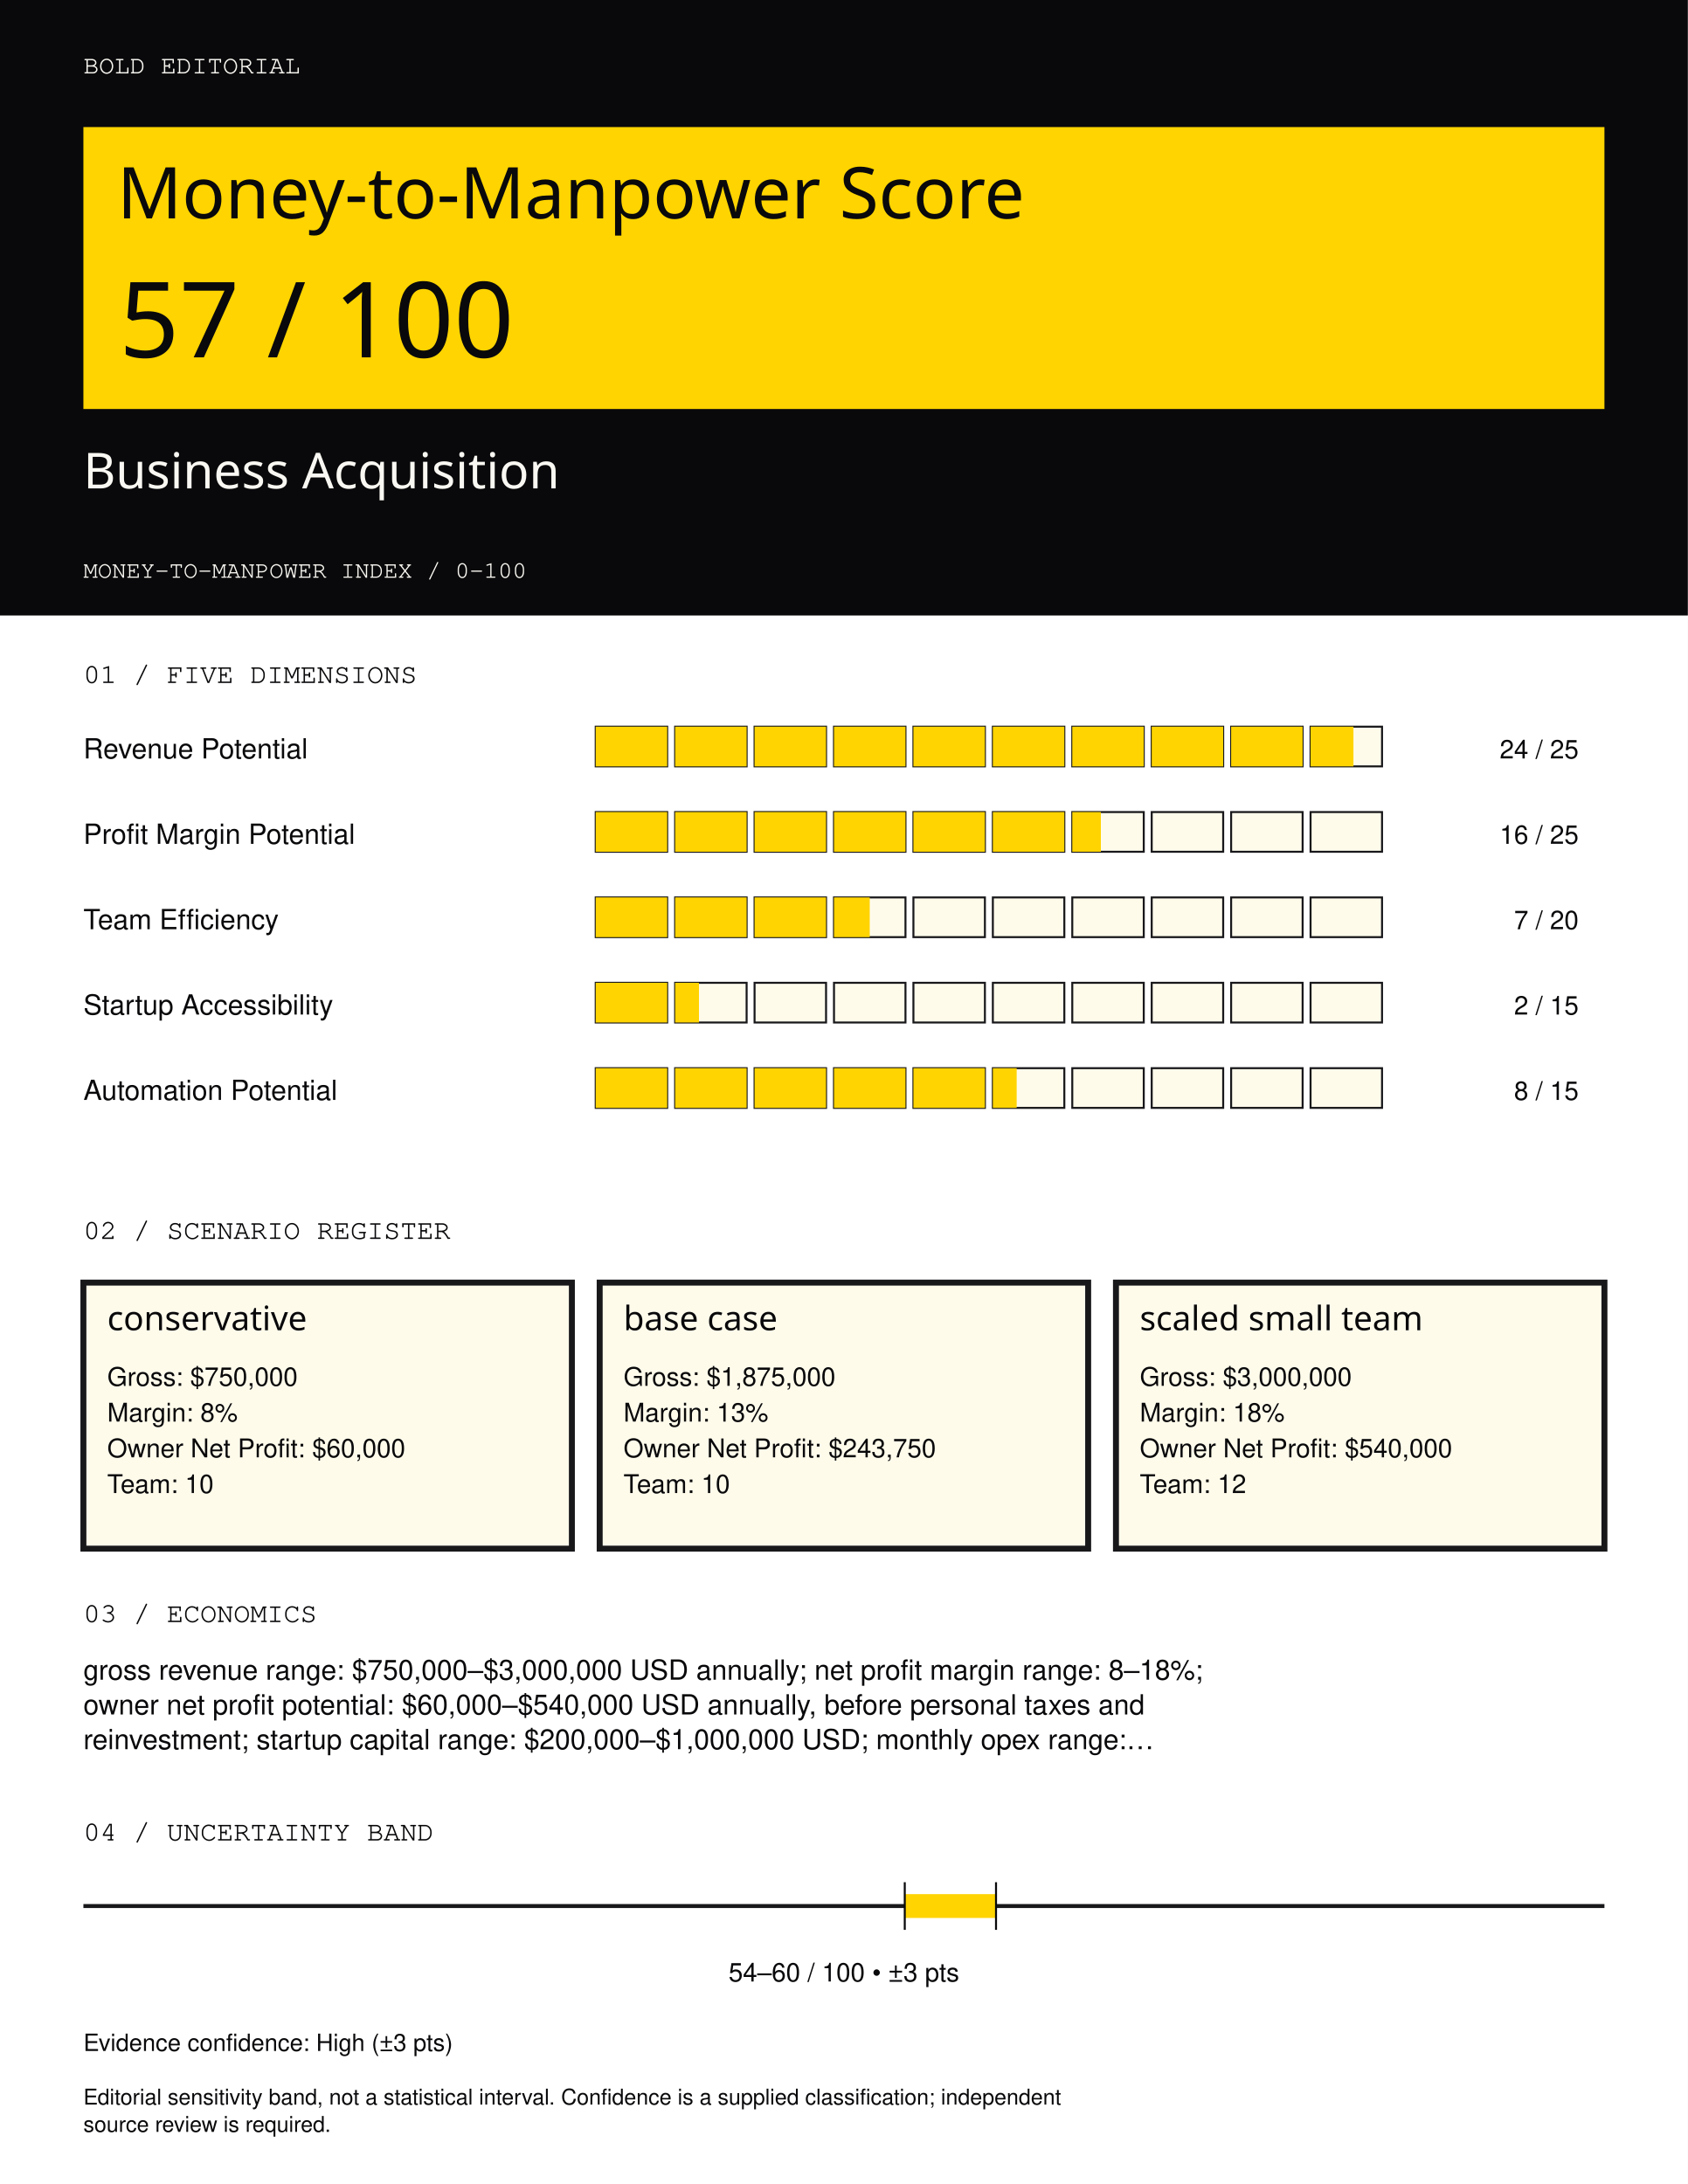
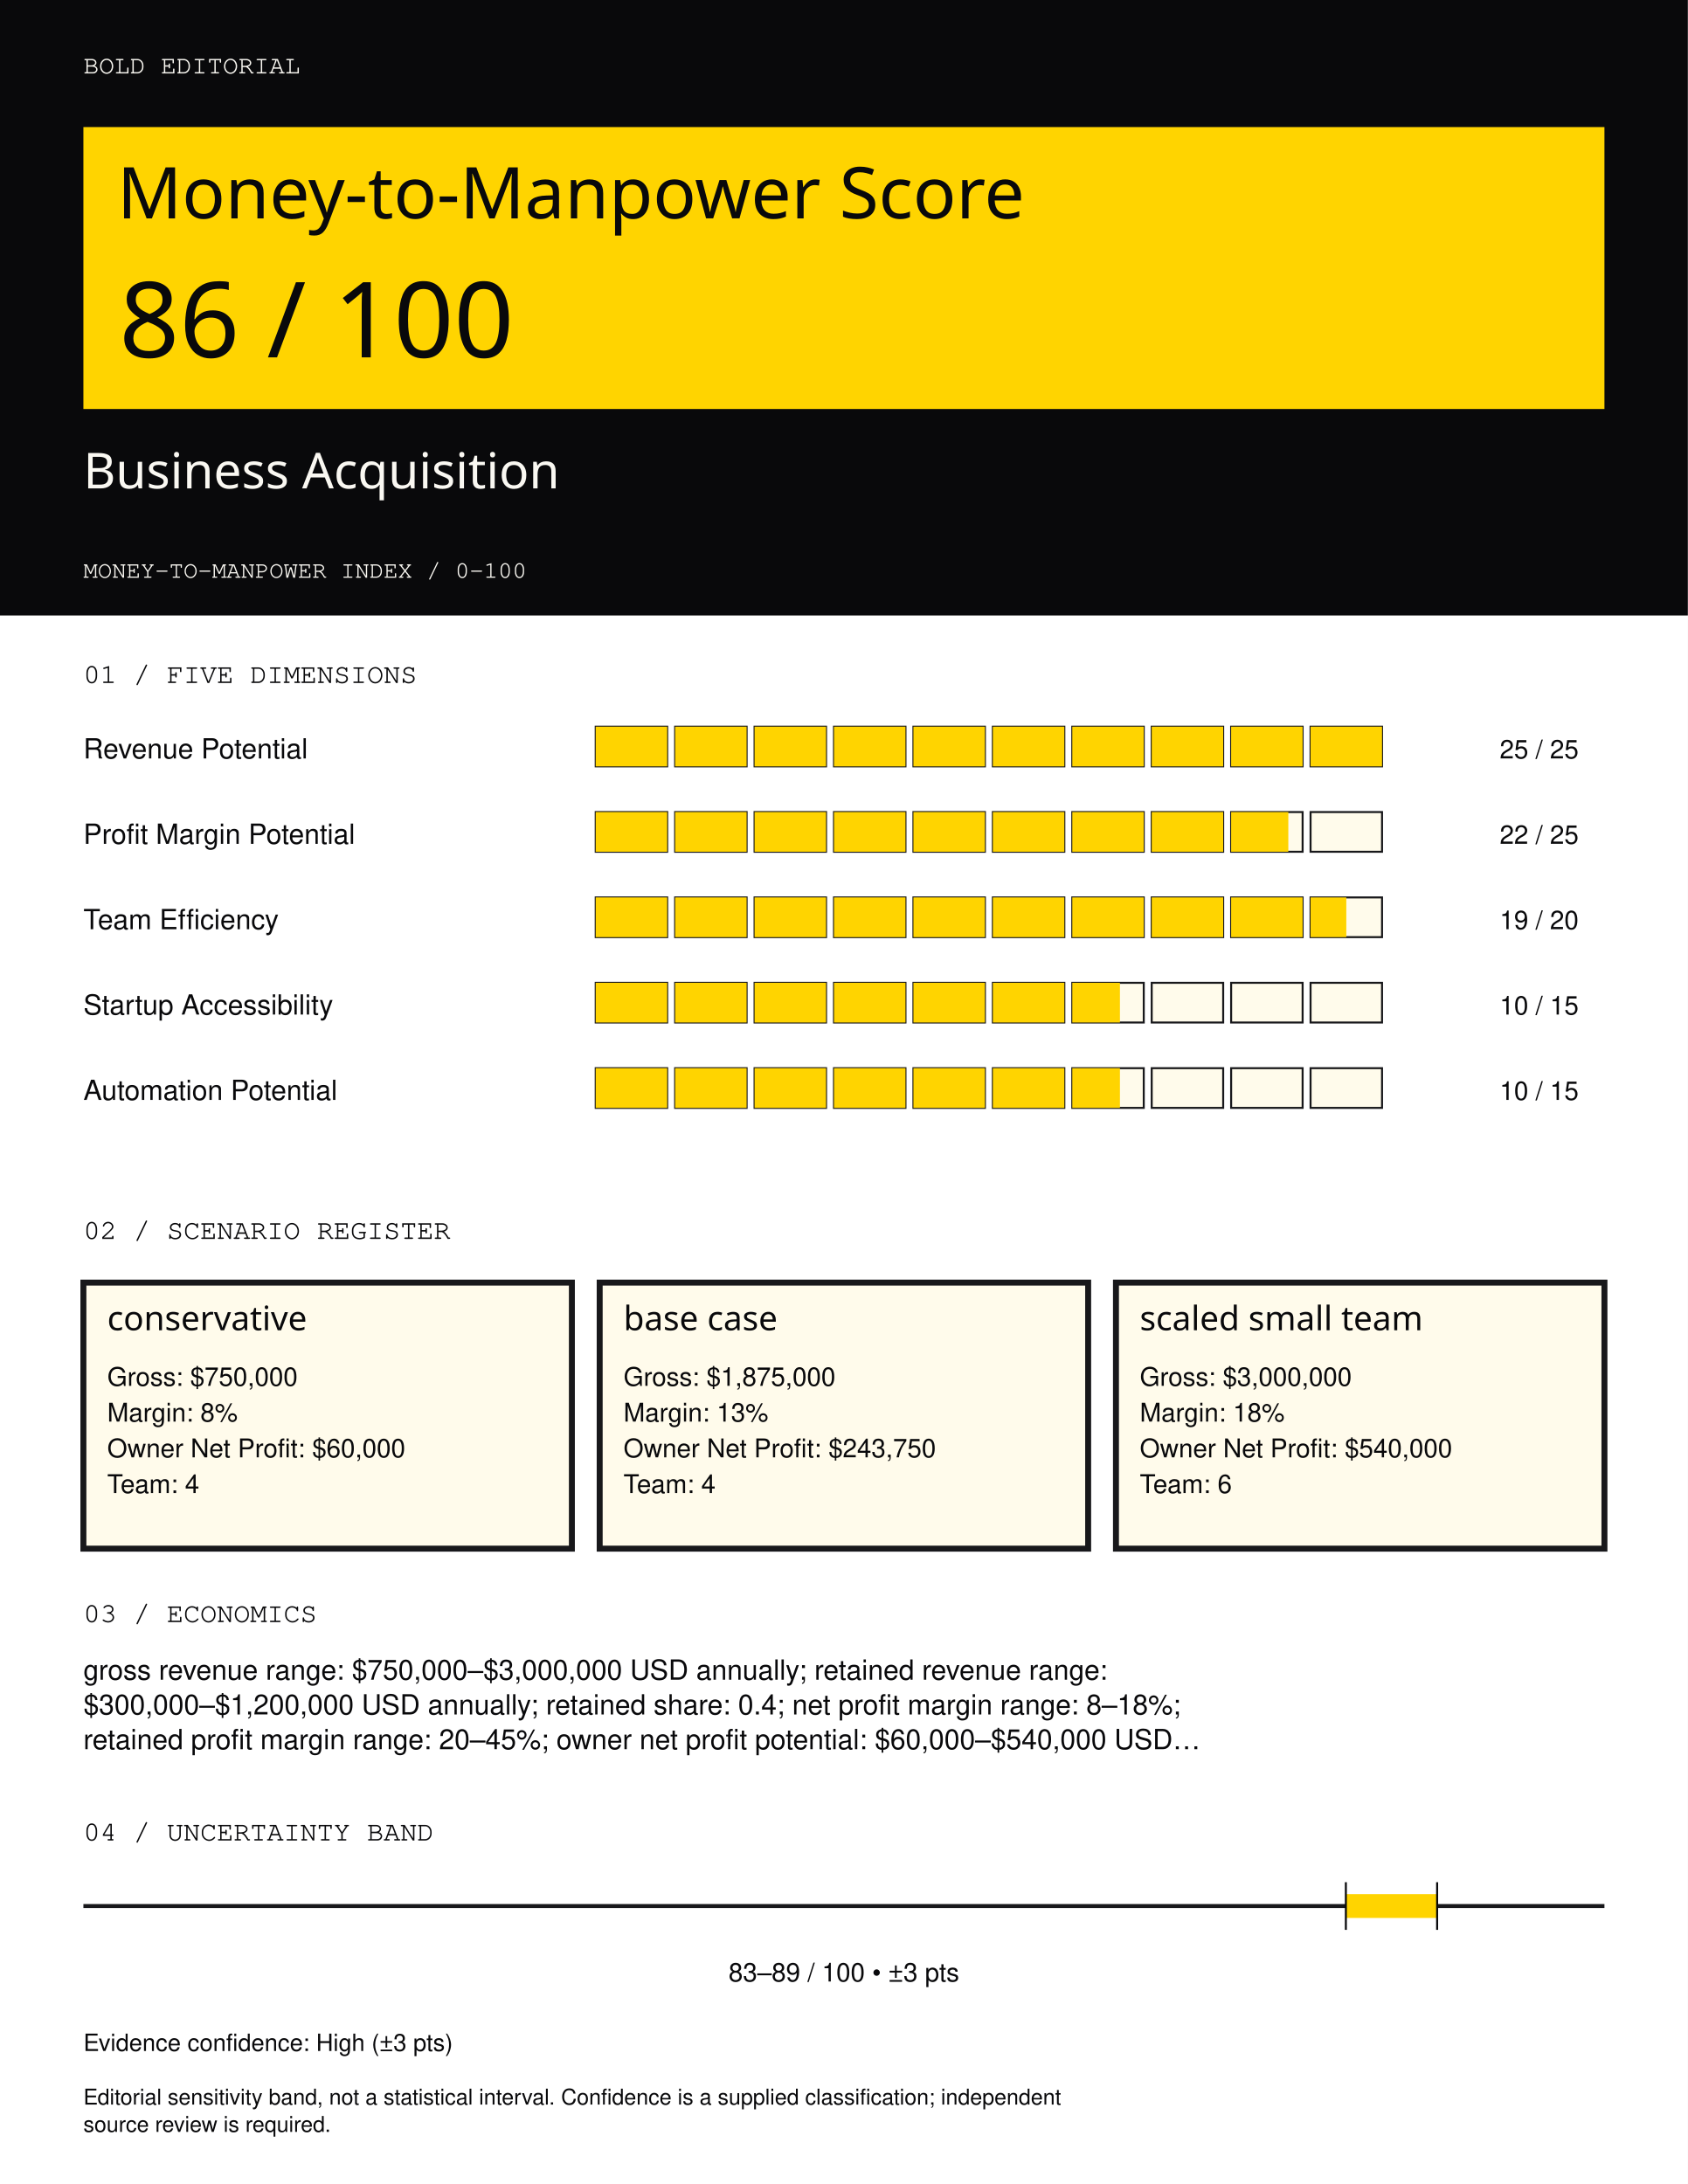
<svg xmlns="http://www.w3.org/2000/svg" viewBox="0 0 850 1100" role="img">
  <rect x="0" y="0" width="850" height="1100" fill="#FFFFFF" stroke="none" stroke-width="1" />
  <rect x="0" y="0" width="850" height="310" fill="#09090B" stroke="none" stroke-width="1" />
  <text x="42" y="37" font-family="Courier, monospace" font-size="13" fill="#FAF8F2" text-anchor="start" style="font-variant-numeric:tabular-nums">
    <tspan x="42" dy="0">BOLD EDITORIAL</tspan>
  </text>
  <rect x="42" y="64" width="766" height="142" fill="#FFD400" stroke="none" stroke-width="1" />
  <text x="59" y="110" font-family="'Arial Narrow', Impact, sans-serif" font-size="36" fill="#09090B" text-anchor="start" style="font-variant-numeric:tabular-nums">
    <tspan x="59" dy="0">Money-to-Manpower Score</tspan>
  </text>
  <text x="60" y="180" font-family="'Arial Narrow', Impact, sans-serif" font-size="53" fill="#09090B" text-anchor="start" style="font-variant-numeric:tabular-nums">
-     <tspan x="60" dy="0">57 / 100</tspan>
+     <tspan x="60" dy="0">86 / 100</tspan>
  </text>
  <text x="42" y="246" font-family="'Arial Narrow', Impact, sans-serif" font-size="25" fill="#FAF8F2" text-anchor="start" style="font-variant-numeric:tabular-nums">
    <tspan x="42" dy="0">Business Acquisition</tspan>
  </text>
  <text x="42" y="291" font-family="Courier, monospace" font-size="12" fill="#FAF8F2" text-anchor="start" style="font-variant-numeric:tabular-nums">
    <tspan x="42" dy="0">MONEY-TO-MANPOWER INDEX / 0-100</tspan>
  </text>
  <text x="42" y="344" font-family="Courier, monospace" font-size="14" fill="#09090B" text-anchor="start" style="font-variant-numeric:tabular-nums">
    <tspan x="42" dy="0">01 / FIVE DIMENSIONS</tspan>
  </text>
  <text x="42" y="382" font-family="Helvetica, Arial, sans-serif" font-size="14" fill="#09090B" text-anchor="start" style="font-variant-numeric:tabular-nums">
    <tspan x="42" dy="0">Revenue Potential</tspan>
  </text>
  <text x="795" y="382" font-family="Helvetica, Arial, sans-serif" font-size="13" fill="#09090B" text-anchor="end" style="font-variant-numeric:tabular-nums">
-     <tspan x="795" dy="0">24 / 25</tspan>
+     <tspan x="795" dy="0">25 / 25</tspan>
  </text>
  <rect x="300" y="366" width="36" height="20" fill="#FFFBEB" stroke="#18181B" stroke-width="1" />
  <rect x="300" y="366" width="36" height="20" fill="#FFD400" stroke="none" stroke-width="1" />
  <rect x="340" y="366" width="36" height="20" fill="#FFFBEB" stroke="#18181B" stroke-width="1" />
  <rect x="340" y="366" width="36" height="20" fill="#FFD400" stroke="none" stroke-width="1" />
  <rect x="380" y="366" width="36" height="20" fill="#FFFBEB" stroke="#18181B" stroke-width="1" />
  <rect x="380" y="366" width="36" height="20" fill="#FFD400" stroke="none" stroke-width="1" />
  <rect x="420" y="366" width="36" height="20" fill="#FFFBEB" stroke="#18181B" stroke-width="1" />
  <rect x="420" y="366" width="36" height="20" fill="#FFD400" stroke="none" stroke-width="1" />
  <rect x="460" y="366" width="36" height="20" fill="#FFFBEB" stroke="#18181B" stroke-width="1" />
  <rect x="460" y="366" width="36" height="20" fill="#FFD400" stroke="none" stroke-width="1" />
  <rect x="500" y="366" width="36" height="20" fill="#FFFBEB" stroke="#18181B" stroke-width="1" />
  <rect x="500" y="366" width="36" height="20" fill="#FFD400" stroke="none" stroke-width="1" />
  <rect x="540" y="366" width="36" height="20" fill="#FFFBEB" stroke="#18181B" stroke-width="1" />
  <rect x="540" y="366" width="36" height="20" fill="#FFD400" stroke="none" stroke-width="1" />
  <rect x="580" y="366" width="36" height="20" fill="#FFFBEB" stroke="#18181B" stroke-width="1" />
  <rect x="580" y="366" width="36" height="20" fill="#FFD400" stroke="none" stroke-width="1" />
  <rect x="620" y="366" width="36" height="20" fill="#FFFBEB" stroke="#18181B" stroke-width="1" />
  <rect x="620" y="366" width="36" height="20" fill="#FFD400" stroke="none" stroke-width="1" />
  <rect x="660" y="366" width="36" height="20" fill="#FFFBEB" stroke="#18181B" stroke-width="1" />
-   <rect x="660" y="366" width="21.6" height="20" fill="#FFD400" stroke="none" stroke-width="1" />
+   <rect x="660" y="366" width="36" height="20" fill="#FFD400" stroke="none" stroke-width="1" />
  <text x="42" y="425" font-family="Helvetica, Arial, sans-serif" font-size="14" fill="#09090B" text-anchor="start" style="font-variant-numeric:tabular-nums">
    <tspan x="42" dy="0">Profit Margin Potential</tspan>
  </text>
  <text x="795" y="425" font-family="Helvetica, Arial, sans-serif" font-size="13" fill="#09090B" text-anchor="end" style="font-variant-numeric:tabular-nums">
-     <tspan x="795" dy="0">16 / 25</tspan>
+     <tspan x="795" dy="0">22 / 25</tspan>
  </text>
  <rect x="300" y="409" width="36" height="20" fill="#FFFBEB" stroke="#18181B" stroke-width="1" />
  <rect x="300" y="409" width="36" height="20" fill="#FFD400" stroke="none" stroke-width="1" />
  <rect x="340" y="409" width="36" height="20" fill="#FFFBEB" stroke="#18181B" stroke-width="1" />
  <rect x="340" y="409" width="36" height="20" fill="#FFD400" stroke="none" stroke-width="1" />
  <rect x="380" y="409" width="36" height="20" fill="#FFFBEB" stroke="#18181B" stroke-width="1" />
  <rect x="380" y="409" width="36" height="20" fill="#FFD400" stroke="none" stroke-width="1" />
  <rect x="420" y="409" width="36" height="20" fill="#FFFBEB" stroke="#18181B" stroke-width="1" />
  <rect x="420" y="409" width="36" height="20" fill="#FFD400" stroke="none" stroke-width="1" />
  <rect x="460" y="409" width="36" height="20" fill="#FFFBEB" stroke="#18181B" stroke-width="1" />
  <rect x="460" y="409" width="36" height="20" fill="#FFD400" stroke="none" stroke-width="1" />
  <rect x="500" y="409" width="36" height="20" fill="#FFFBEB" stroke="#18181B" stroke-width="1" />
  <rect x="500" y="409" width="36" height="20" fill="#FFD400" stroke="none" stroke-width="1" />
  <rect x="540" y="409" width="36" height="20" fill="#FFFBEB" stroke="#18181B" stroke-width="1" />
-   <rect x="540" y="409" width="14.4" height="20" fill="#FFD400" stroke="none" stroke-width="1" />
+   <rect x="540" y="409" width="36" height="20" fill="#FFD400" stroke="none" stroke-width="1" />
  <rect x="580" y="409" width="36" height="20" fill="#FFFBEB" stroke="#18181B" stroke-width="1" />
-   <rect x="580" y="409" width="0" height="20" fill="#FFD400" stroke="none" stroke-width="1" />
+   <rect x="580" y="409" width="36" height="20" fill="#FFD400" stroke="none" stroke-width="1" />
  <rect x="620" y="409" width="36" height="20" fill="#FFFBEB" stroke="#18181B" stroke-width="1" />
-   <rect x="620" y="409" width="0" height="20" fill="#FFD400" stroke="none" stroke-width="1" />
+   <rect x="620" y="409" width="28.8" height="20" fill="#FFD400" stroke="none" stroke-width="1" />
  <rect x="660" y="409" width="36" height="20" fill="#FFFBEB" stroke="#18181B" stroke-width="1" />
  <rect x="660" y="409" width="0" height="20" fill="#FFD400" stroke="none" stroke-width="1" />
  <text x="42" y="468" font-family="Helvetica, Arial, sans-serif" font-size="14" fill="#09090B" text-anchor="start" style="font-variant-numeric:tabular-nums">
    <tspan x="42" dy="0">Team Efficiency</tspan>
  </text>
  <text x="795" y="468" font-family="Helvetica, Arial, sans-serif" font-size="13" fill="#09090B" text-anchor="end" style="font-variant-numeric:tabular-nums">
-     <tspan x="795" dy="0">7 / 20</tspan>
+     <tspan x="795" dy="0">19 / 20</tspan>
  </text>
  <rect x="300" y="452" width="36" height="20" fill="#FFFBEB" stroke="#18181B" stroke-width="1" />
  <rect x="300" y="452" width="36" height="20" fill="#FFD400" stroke="none" stroke-width="1" />
  <rect x="340" y="452" width="36" height="20" fill="#FFFBEB" stroke="#18181B" stroke-width="1" />
  <rect x="340" y="452" width="36" height="20" fill="#FFD400" stroke="none" stroke-width="1" />
  <rect x="380" y="452" width="36" height="20" fill="#FFFBEB" stroke="#18181B" stroke-width="1" />
  <rect x="380" y="452" width="36" height="20" fill="#FFD400" stroke="none" stroke-width="1" />
  <rect x="420" y="452" width="36" height="20" fill="#FFFBEB" stroke="#18181B" stroke-width="1" />
-   <rect x="420" y="452" width="18.0" height="20" fill="#FFD400" stroke="none" stroke-width="1" />
+   <rect x="420" y="452" width="36" height="20" fill="#FFD400" stroke="none" stroke-width="1" />
  <rect x="460" y="452" width="36" height="20" fill="#FFFBEB" stroke="#18181B" stroke-width="1" />
-   <rect x="460" y="452" width="0" height="20" fill="#FFD400" stroke="none" stroke-width="1" />
+   <rect x="460" y="452" width="36" height="20" fill="#FFD400" stroke="none" stroke-width="1" />
  <rect x="500" y="452" width="36" height="20" fill="#FFFBEB" stroke="#18181B" stroke-width="1" />
-   <rect x="500" y="452" width="0" height="20" fill="#FFD400" stroke="none" stroke-width="1" />
+   <rect x="500" y="452" width="36" height="20" fill="#FFD400" stroke="none" stroke-width="1" />
  <rect x="540" y="452" width="36" height="20" fill="#FFFBEB" stroke="#18181B" stroke-width="1" />
-   <rect x="540" y="452" width="0" height="20" fill="#FFD400" stroke="none" stroke-width="1" />
+   <rect x="540" y="452" width="36" height="20" fill="#FFD400" stroke="none" stroke-width="1" />
  <rect x="580" y="452" width="36" height="20" fill="#FFFBEB" stroke="#18181B" stroke-width="1" />
-   <rect x="580" y="452" width="0" height="20" fill="#FFD400" stroke="none" stroke-width="1" />
+   <rect x="580" y="452" width="36" height="20" fill="#FFD400" stroke="none" stroke-width="1" />
  <rect x="620" y="452" width="36" height="20" fill="#FFFBEB" stroke="#18181B" stroke-width="1" />
-   <rect x="620" y="452" width="0" height="20" fill="#FFD400" stroke="none" stroke-width="1" />
+   <rect x="620" y="452" width="36" height="20" fill="#FFD400" stroke="none" stroke-width="1" />
  <rect x="660" y="452" width="36" height="20" fill="#FFFBEB" stroke="#18181B" stroke-width="1" />
-   <rect x="660" y="452" width="0" height="20" fill="#FFD400" stroke="none" stroke-width="1" />
+   <rect x="660" y="452" width="18.0" height="20" fill="#FFD400" stroke="none" stroke-width="1" />
  <text x="42" y="511" font-family="Helvetica, Arial, sans-serif" font-size="14" fill="#09090B" text-anchor="start" style="font-variant-numeric:tabular-nums">
    <tspan x="42" dy="0">Startup Accessibility</tspan>
  </text>
  <text x="795" y="511" font-family="Helvetica, Arial, sans-serif" font-size="13" fill="#09090B" text-anchor="end" style="font-variant-numeric:tabular-nums">
-     <tspan x="795" dy="0">2 / 15</tspan>
+     <tspan x="795" dy="0">10 / 15</tspan>
  </text>
  <rect x="300" y="495" width="36" height="20" fill="#FFFBEB" stroke="#18181B" stroke-width="1" />
  <rect x="300" y="495" width="36" height="20" fill="#FFD400" stroke="none" stroke-width="1" />
  <rect x="340" y="495" width="36" height="20" fill="#FFFBEB" stroke="#18181B" stroke-width="1" />
-   <rect x="340" y="495" width="12" height="20" fill="#FFD400" stroke="none" stroke-width="1" />
+   <rect x="340" y="495" width="36" height="20" fill="#FFD400" stroke="none" stroke-width="1" />
  <rect x="380" y="495" width="36" height="20" fill="#FFFBEB" stroke="#18181B" stroke-width="1" />
-   <rect x="380" y="495" width="0" height="20" fill="#FFD400" stroke="none" stroke-width="1" />
+   <rect x="380" y="495" width="36" height="20" fill="#FFD400" stroke="none" stroke-width="1" />
  <rect x="420" y="495" width="36" height="20" fill="#FFFBEB" stroke="#18181B" stroke-width="1" />
-   <rect x="420" y="495" width="0" height="20" fill="#FFD400" stroke="none" stroke-width="1" />
+   <rect x="420" y="495" width="36" height="20" fill="#FFD400" stroke="none" stroke-width="1" />
  <rect x="460" y="495" width="36" height="20" fill="#FFFBEB" stroke="#18181B" stroke-width="1" />
-   <rect x="460" y="495" width="0" height="20" fill="#FFD400" stroke="none" stroke-width="1" />
+   <rect x="460" y="495" width="36" height="20" fill="#FFD400" stroke="none" stroke-width="1" />
  <rect x="500" y="495" width="36" height="20" fill="#FFFBEB" stroke="#18181B" stroke-width="1" />
-   <rect x="500" y="495" width="0" height="20" fill="#FFD400" stroke="none" stroke-width="1" />
+   <rect x="500" y="495" width="36" height="20" fill="#FFD400" stroke="none" stroke-width="1" />
  <rect x="540" y="495" width="36" height="20" fill="#FFFBEB" stroke="#18181B" stroke-width="1" />
-   <rect x="540" y="495" width="0" height="20" fill="#FFD400" stroke="none" stroke-width="1" />
+   <rect x="540" y="495" width="24" height="20" fill="#FFD400" stroke="none" stroke-width="1" />
  <rect x="580" y="495" width="36" height="20" fill="#FFFBEB" stroke="#18181B" stroke-width="1" />
  <rect x="580" y="495" width="0" height="20" fill="#FFD400" stroke="none" stroke-width="1" />
  <rect x="620" y="495" width="36" height="20" fill="#FFFBEB" stroke="#18181B" stroke-width="1" />
  <rect x="620" y="495" width="0" height="20" fill="#FFD400" stroke="none" stroke-width="1" />
  <rect x="660" y="495" width="36" height="20" fill="#FFFBEB" stroke="#18181B" stroke-width="1" />
  <rect x="660" y="495" width="0" height="20" fill="#FFD400" stroke="none" stroke-width="1" />
  <text x="42" y="554" font-family="Helvetica, Arial, sans-serif" font-size="14" fill="#09090B" text-anchor="start" style="font-variant-numeric:tabular-nums">
    <tspan x="42" dy="0">Automation Potential</tspan>
  </text>
  <text x="795" y="554" font-family="Helvetica, Arial, sans-serif" font-size="13" fill="#09090B" text-anchor="end" style="font-variant-numeric:tabular-nums">
-     <tspan x="795" dy="0">8 / 15</tspan>
+     <tspan x="795" dy="0">10 / 15</tspan>
  </text>
  <rect x="300" y="538" width="36" height="20" fill="#FFFBEB" stroke="#18181B" stroke-width="1" />
  <rect x="300" y="538" width="36" height="20" fill="#FFD400" stroke="none" stroke-width="1" />
  <rect x="340" y="538" width="36" height="20" fill="#FFFBEB" stroke="#18181B" stroke-width="1" />
  <rect x="340" y="538" width="36" height="20" fill="#FFD400" stroke="none" stroke-width="1" />
  <rect x="380" y="538" width="36" height="20" fill="#FFFBEB" stroke="#18181B" stroke-width="1" />
  <rect x="380" y="538" width="36" height="20" fill="#FFD400" stroke="none" stroke-width="1" />
  <rect x="420" y="538" width="36" height="20" fill="#FFFBEB" stroke="#18181B" stroke-width="1" />
  <rect x="420" y="538" width="36" height="20" fill="#FFD400" stroke="none" stroke-width="1" />
  <rect x="460" y="538" width="36" height="20" fill="#FFFBEB" stroke="#18181B" stroke-width="1" />
  <rect x="460" y="538" width="36" height="20" fill="#FFD400" stroke="none" stroke-width="1" />
  <rect x="500" y="538" width="36" height="20" fill="#FFFBEB" stroke="#18181B" stroke-width="1" />
-   <rect x="500" y="538" width="12" height="20" fill="#FFD400" stroke="none" stroke-width="1" />
+   <rect x="500" y="538" width="36" height="20" fill="#FFD400" stroke="none" stroke-width="1" />
  <rect x="540" y="538" width="36" height="20" fill="#FFFBEB" stroke="#18181B" stroke-width="1" />
-   <rect x="540" y="538" width="0" height="20" fill="#FFD400" stroke="none" stroke-width="1" />
+   <rect x="540" y="538" width="24" height="20" fill="#FFD400" stroke="none" stroke-width="1" />
  <rect x="580" y="538" width="36" height="20" fill="#FFFBEB" stroke="#18181B" stroke-width="1" />
  <rect x="580" y="538" width="0" height="20" fill="#FFD400" stroke="none" stroke-width="1" />
  <rect x="620" y="538" width="36" height="20" fill="#FFFBEB" stroke="#18181B" stroke-width="1" />
  <rect x="620" y="538" width="0" height="20" fill="#FFD400" stroke="none" stroke-width="1" />
  <rect x="660" y="538" width="36" height="20" fill="#FFFBEB" stroke="#18181B" stroke-width="1" />
  <rect x="660" y="538" width="0" height="20" fill="#FFD400" stroke="none" stroke-width="1" />
  <text x="42" y="624" font-family="Courier, monospace" font-size="14" fill="#09090B" text-anchor="start" style="font-variant-numeric:tabular-nums">
    <tspan x="42" dy="0">02 / SCENARIO REGISTER</tspan>
  </text>
  <rect x="42" y="646" width="246" height="134" fill="#FFFBEB" stroke="#18181B" stroke-width="3" />
  <text x="54" y="670" font-family="'Arial Narrow', Impact, sans-serif" font-size="17" fill="#09090B" text-anchor="start" style="font-variant-numeric:tabular-nums">
    <tspan x="54" dy="0">conservative</tspan>
  </text>
  <text x="54" y="698" font-family="Helvetica, Arial, sans-serif" font-size="13" fill="#09090B" text-anchor="start" style="font-variant-numeric:tabular-nums">
    <tspan x="54" dy="0">Gross: $750,000</tspan>
  </text>
  <text x="54" y="716" font-family="Helvetica, Arial, sans-serif" font-size="13" fill="#09090B" text-anchor="start" style="font-variant-numeric:tabular-nums">
    <tspan x="54" dy="0">Margin: 8%</tspan>
  </text>
  <text x="54" y="734" font-family="Helvetica, Arial, sans-serif" font-size="13" fill="#09090B" text-anchor="start" style="font-variant-numeric:tabular-nums">
    <tspan x="54" dy="0">Owner Net Profit: $60,000</tspan>
  </text>
  <text x="54" y="752" font-family="Helvetica, Arial, sans-serif" font-size="13" fill="#09090B" text-anchor="start" style="font-variant-numeric:tabular-nums">
-     <tspan x="54" dy="0">Team: 10</tspan>
+     <tspan x="54" dy="0">Team: 4</tspan>
  </text>
  <rect x="302" y="646" width="246" height="134" fill="#FFFBEB" stroke="#18181B" stroke-width="3" />
  <text x="314" y="670" font-family="'Arial Narrow', Impact, sans-serif" font-size="17" fill="#09090B" text-anchor="start" style="font-variant-numeric:tabular-nums">
    <tspan x="314" dy="0">base case</tspan>
  </text>
  <text x="314" y="698" font-family="Helvetica, Arial, sans-serif" font-size="13" fill="#09090B" text-anchor="start" style="font-variant-numeric:tabular-nums">
    <tspan x="314" dy="0">Gross: $1,875,000</tspan>
  </text>
  <text x="314" y="716" font-family="Helvetica, Arial, sans-serif" font-size="13" fill="#09090B" text-anchor="start" style="font-variant-numeric:tabular-nums">
    <tspan x="314" dy="0">Margin: 13%</tspan>
  </text>
  <text x="314" y="734" font-family="Helvetica, Arial, sans-serif" font-size="13" fill="#09090B" text-anchor="start" style="font-variant-numeric:tabular-nums">
    <tspan x="314" dy="0">Owner Net Profit: $243,750</tspan>
  </text>
  <text x="314" y="752" font-family="Helvetica, Arial, sans-serif" font-size="13" fill="#09090B" text-anchor="start" style="font-variant-numeric:tabular-nums">
-     <tspan x="314" dy="0">Team: 10</tspan>
+     <tspan x="314" dy="0">Team: 4</tspan>
  </text>
  <rect x="562" y="646" width="246" height="134" fill="#FFFBEB" stroke="#18181B" stroke-width="3" />
  <text x="574" y="670" font-family="'Arial Narrow', Impact, sans-serif" font-size="17" fill="#09090B" text-anchor="start" style="font-variant-numeric:tabular-nums">
    <tspan x="574" dy="0">scaled small team</tspan>
  </text>
  <text x="574" y="698" font-family="Helvetica, Arial, sans-serif" font-size="13" fill="#09090B" text-anchor="start" style="font-variant-numeric:tabular-nums">
    <tspan x="574" dy="0">Gross: $3,000,000</tspan>
  </text>
  <text x="574" y="716" font-family="Helvetica, Arial, sans-serif" font-size="13" fill="#09090B" text-anchor="start" style="font-variant-numeric:tabular-nums">
    <tspan x="574" dy="0">Margin: 18%</tspan>
  </text>
  <text x="574" y="734" font-family="Helvetica, Arial, sans-serif" font-size="13" fill="#09090B" text-anchor="start" style="font-variant-numeric:tabular-nums">
    <tspan x="574" dy="0">Owner Net Profit: $540,000</tspan>
  </text>
  <text x="574" y="752" font-family="Helvetica, Arial, sans-serif" font-size="13" fill="#09090B" text-anchor="start" style="font-variant-numeric:tabular-nums">
-     <tspan x="574" dy="0">Team: 12</tspan>
+     <tspan x="574" dy="0">Team: 6</tspan>
  </text>
  <text x="42" y="817" font-family="Courier, monospace" font-size="14" fill="#09090B" text-anchor="start" style="font-variant-numeric:tabular-nums">
    <tspan x="42" dy="0">03 / ECONOMICS</tspan>
  </text>
  <text x="42" y="846" font-family="Helvetica, Arial, sans-serif" font-size="14" fill="#09090B" text-anchor="start" style="font-variant-numeric:tabular-nums">
-     <tspan x="42" dy="0">gross revenue range: $750,000–$3,000,000 USD annually; net profit margin range: 8–18%;</tspan>
-     <tspan x="42" dy="17.5">owner net profit potential: $60,000–$540,000 USD annually, before personal taxes and</tspan>
-     <tspan x="42" dy="17.5">reinvestment; startup capital range: $200,000–$1,000,000 USD; monthly opex range:…</tspan>
+     <tspan x="42" dy="0">gross revenue range: $750,000–$3,000,000 USD annually; retained revenue range:</tspan>
+     <tspan x="42" dy="17.5">$300,000–$1,200,000 USD annually; retained share: 0.4; net profit margin range: 8–18%;</tspan>
+     <tspan x="42" dy="17.5">retained profit margin range: 20–45%; owner net profit potential: $60,000–$540,000 USD…</tspan>
  </text>
  <text x="42" y="927" font-family="Courier, monospace" font-size="14" fill="#09090B" text-anchor="start" style="font-variant-numeric:tabular-nums">
    <tspan x="42" dy="0">04 / UNCERTAINTY BAND</tspan>
  </text>
  <line x1="42" y1="960" x2="808" y2="960" stroke="#18181B" stroke-width="2" />
-   <rect x="455.64" y="954" width="45.96" height="12" fill="#FFD400" stroke="none" stroke-width="1" />
-   <line x1="455.64" y1="948" x2="455.64" y2="972" stroke="#09090B" stroke-width="1" />
-   <line x1="501.6" y1="948" x2="501.6" y2="972" stroke="#09090B" stroke-width="1" />
+   <rect x="677.78" y="954" width="45.96" height="12" fill="#FFD400" stroke="none" stroke-width="1" />
+   <line x1="677.78" y1="948" x2="677.78" y2="972" stroke="#09090B" stroke-width="1" />
+   <line x1="723.74" y1="948" x2="723.74" y2="972" stroke="#09090B" stroke-width="1" />
  <text x="425" y="998" font-family="Helvetica, Arial, sans-serif" font-size="13" fill="#09090B" text-anchor="middle" style="font-variant-numeric:tabular-nums">
-     <tspan x="425" dy="0">54–60 / 100 • ±3 pts</tspan>
+     <tspan x="425" dy="0">83–89 / 100 • ±3 pts</tspan>
  </text>
  <text x="42" y="1033" font-family="Helvetica, Arial, sans-serif" font-size="12" fill="#09090B" text-anchor="start" style="font-variant-numeric:tabular-nums">
    <tspan x="42" dy="0">Evidence confidence: High (±3 pts)</tspan>
  </text>
  <text x="42" y="1060" font-family="Helvetica, Arial, sans-serif" font-size="11" fill="#09090B" text-anchor="start" style="font-variant-numeric:tabular-nums">
    <tspan x="42" dy="0">Editorial sensitivity band, not a statistical interval. Confidence is a supplied classification; independent</tspan>
    <tspan x="42" dy="13.75">source review is required.</tspan>
  </text>
</svg>
